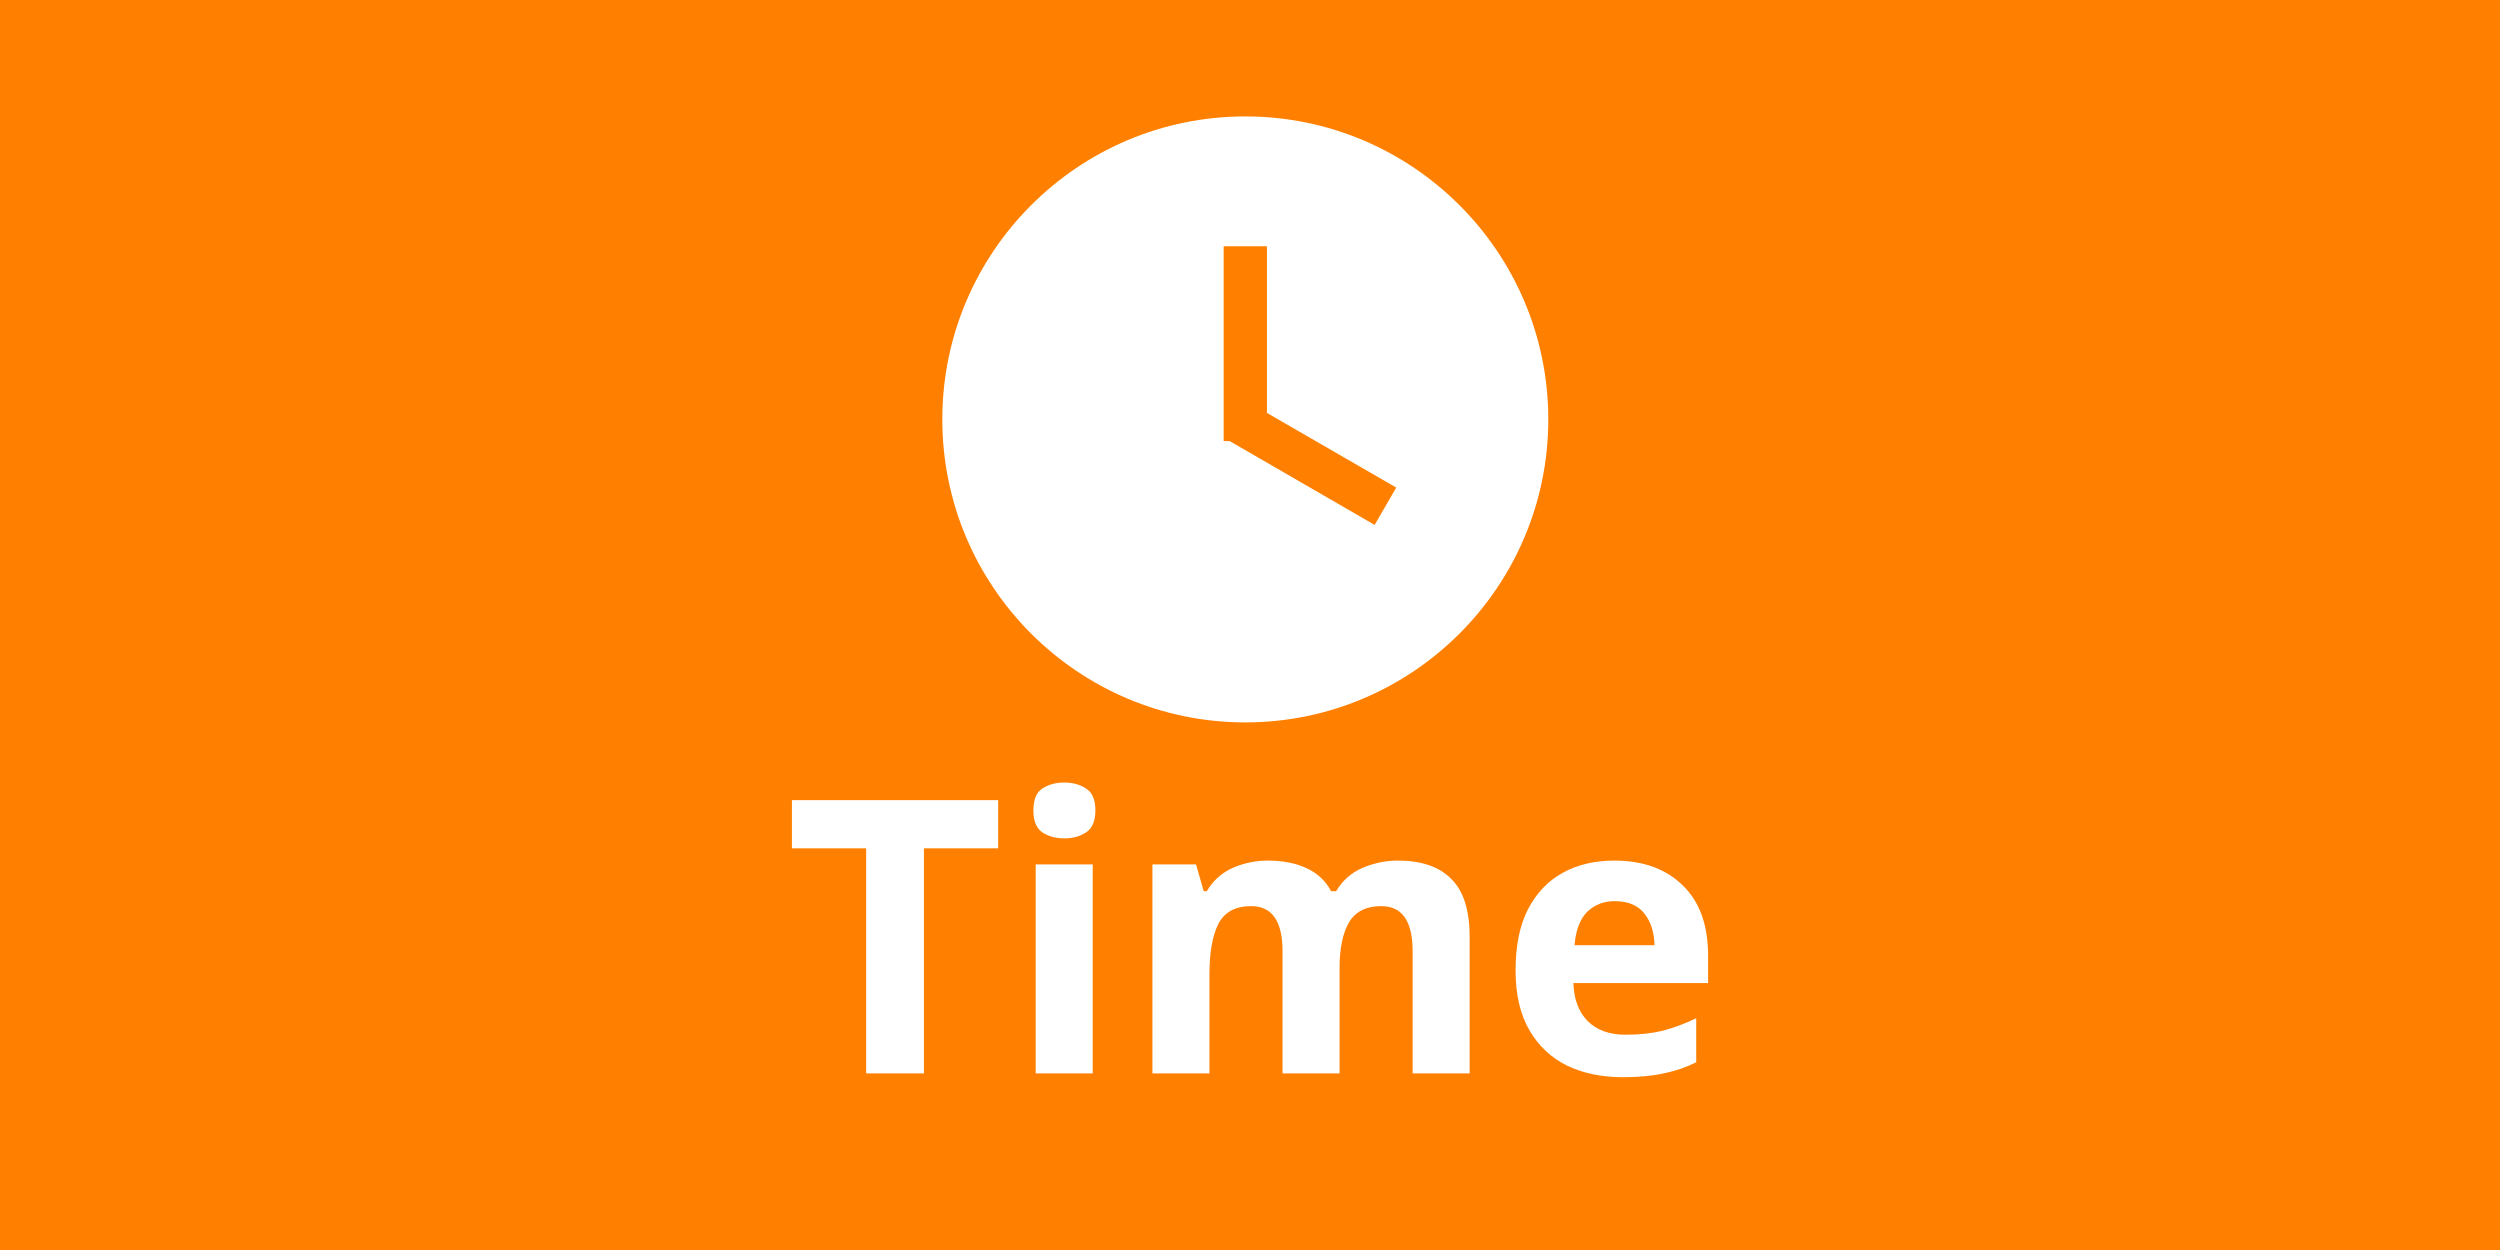
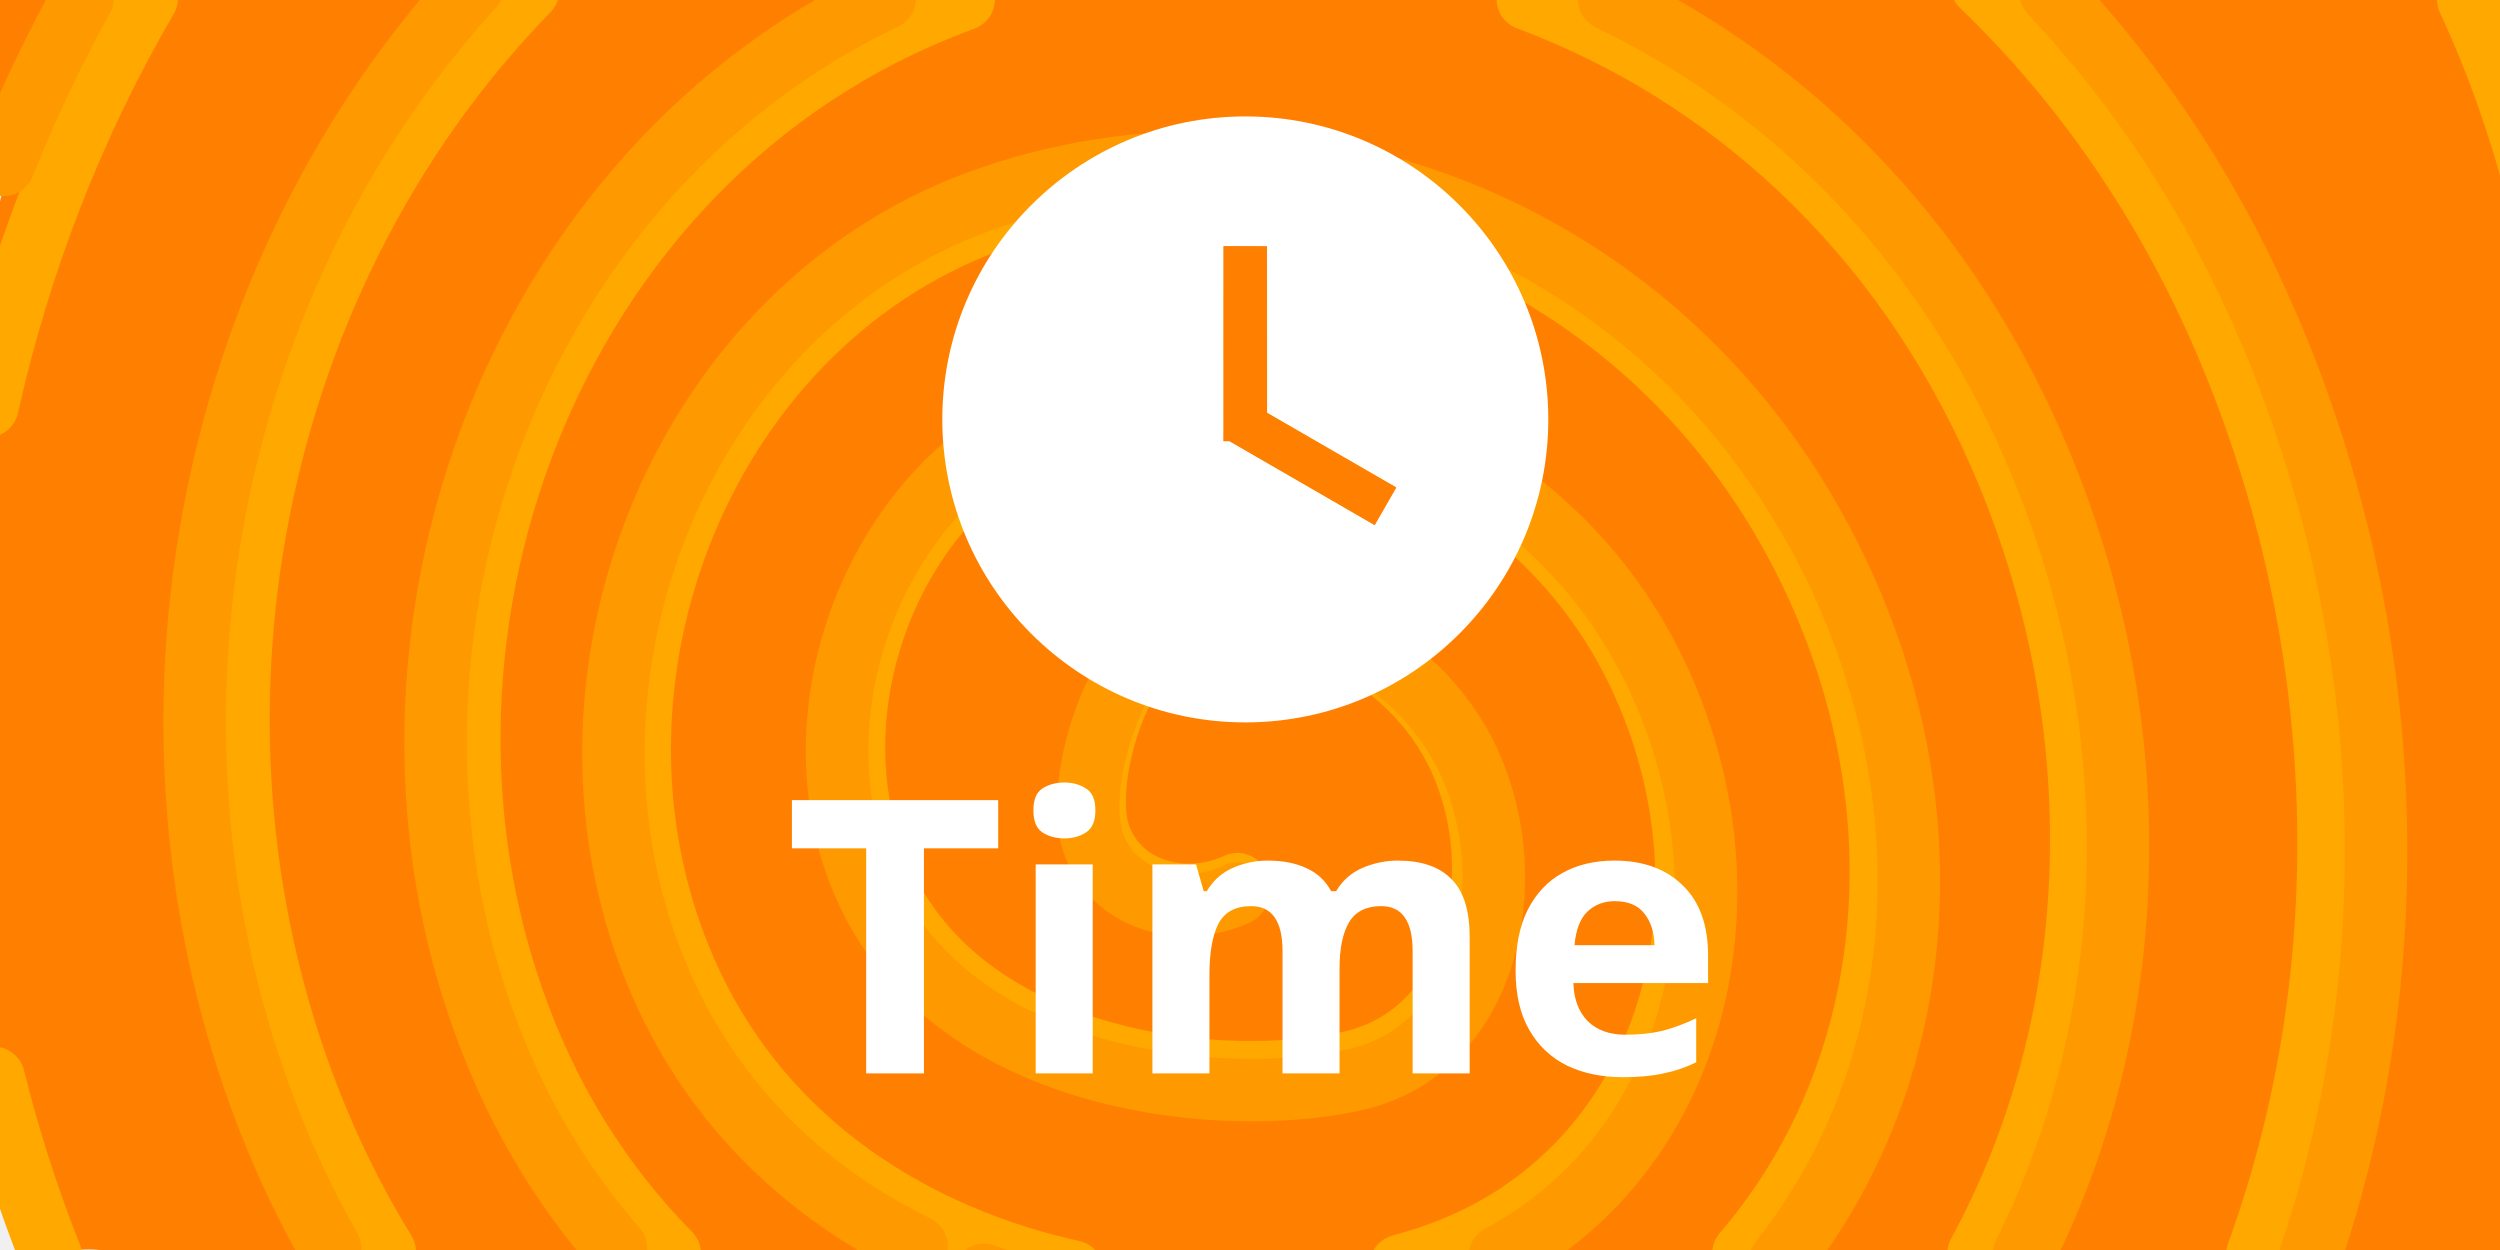
- <svg xmlns="http://www.w3.org/2000/svg" width="600" height="300" viewBox="0 0 600 300">
-   <path fill="#ff8000" d="M-2e-8 300V0H600V300Z" style="fill-rule:nonzero;stroke-linecap:butt;stroke-linejoin:miter;stroke-miterlimit:10;stroke-dasharray:none;stroke-dashoffset:0" />
-   <g aria-label="Time" style="font-size:91.846px;font-family:&quot;Sans Serif&quot;;fill:#fff;stroke-width:2.296;stroke-miterlimit:10">
-     <path d="M221.747 257.608h-13.869v-54.005h-17.818v-11.573h49.505v11.573h-17.818zM255.455 187.805q3.031 0 5.235 1.47 2.204 1.378 2.204 5.235 0 3.766-2.204 5.235-2.204 1.47-5.235 1.47-3.123 0-5.327-1.47-2.112-1.47-2.112-5.235 0-3.858 2.112-5.235 2.204-1.47 5.327-1.47zm6.797 19.655v50.148h-13.685v-50.148zM335.452 206.542q8.542 0 12.858 4.409 4.409 4.317 4.409 13.961v32.697h-13.685v-29.299q0-10.838-7.531-10.838-5.419 0-7.715 3.858t-2.296 11.113v25.166h-13.685v-29.299q0-10.838-7.531-10.838-5.694 0-7.899 4.317-2.112 4.225-2.112 12.216v23.604h-13.685v-50.148h10.47l1.837 6.429h.735q2.296-3.858 6.246-5.603 4.041-1.745 8.358-1.745 5.511 0 9.368 1.837 3.858 1.745 5.878 5.511h1.194q2.296-3.858 6.337-5.603 4.133-1.745 8.45-1.745zM387.437 206.542q10.379 0 16.44 5.97 6.062 5.878 6.062 16.808v6.613h-32.33q.184 5.786 3.398 9.093 3.306 3.306 9.093 3.306 4.868 0 8.817-.918 3.949-1.01 8.174-3.031v10.562q-3.674 1.837-7.807 2.664-4.041.918-9.828.918-7.531 0-13.318-2.755-5.786-2.847-9.093-8.542-3.306-5.694-3.306-14.328 0-8.817 2.939-14.604 3.031-5.878 8.358-8.817 5.327-2.939 12.399-2.939zm.092 9.736q-3.949 0-6.613 2.572-2.572 2.572-3.031 7.991h19.196q-.092-4.592-2.388-7.531-2.296-3.031-7.164-3.031z" style="font-weight:700;font-family:&quot;Noto Sans&quot;;-inkscape-font-specification:&quot;Noto Sans&quot;" />
-   </g>
-   <path fill="#fff" d="M371.591 100.659c0 40.125-32.593 72.718-72.718 72.718-40.125 0-72.718-32.593-72.718-72.718 0-40.125 32.593-72.718 72.718-72.718 40.125 0 72.718 32.593 72.718 72.718zm-36.489 16.362-31.035-17.92V59.106h-10.388V105.853h1.428l34.801 20.127z" style="fill-rule:nonzero;stroke-linecap:butt;stroke-linejoin:miter;stroke-miterlimit:10;stroke-dasharray:none;stroke-dashoffset:0" />
+ <svg xmlns="http://www.w3.org/2000/svg" width="600" height="300">
+   <path fill="#ff8000" d="M0 48.352c.838-3.269 1.304-6.599.692-10.083 0-2.02-.24-3.983-.692-5.863V0h377.835c1.362.02 2.76.026 4.168 0h206.054a25.409 25.409 0 0 0 2.71 0H600v300H225.551a25.03 25.03 0 0 0-6.55-.867 25.03 25.03 0 0 0-6.549.867H151.68c-1.453-.263-2.95-.4-4.478-.4-1.529 0-3.026.137-4.479.4H89.706a25.286 25.286 0 0 0-5.509 0h-.517c-1.453-.263-2.95-.4-4.478-.4-1.529 0-3.026.137-4.479.4H23.956a25.286 25.286 0 0 0-5.509 0H4.682A24.876 24.876 0 0 0 0 286.117Z" style="fill-rule:nonzero;stroke-linejoin:miter;stroke-miterlimit:10;stroke-dasharray:none;stroke-dashoffset:0" />
+   <path fill="none" stroke="#ffa800" stroke-linecap="round" stroke-width="15" d="M296.998 212.192c-12.574 5.905-28.993 1.607-33.341-12.383-4.349-13.99 6.448-48.84 24.494-52.477 18.046-3.638 49.905 7.514 62.306 34.98 12.401 27.467 4.081 65.713-26.264 72.595-30.345 6.882-90.104.99-111.395-41.375-21.292-42.365 2.893-100.907 46.554-113.45 43.661-12.544 107.715 6.44 133.953 61.592 26.24 55.152 6.724 121.325-50.708 140.159-2.101.689-4.242 1.332-6.418 1.927" style="fill-rule:nonzero;stroke-linejoin:miter;stroke-miterlimit:10;stroke-dasharray:none;stroke-dashoffset:0" />
+   <path fill="none" stroke="#ffa800" stroke-linecap="round" stroke-width="15" d="M257.417 305.178c-37.744-8.391-73.194-30.277-91.455-68.953-32.455-68.737 1.086-157.447 71.822-183.291 70.737-25.845 158.813 4.716 197.088 85.042 27.4 57.502 19.952 120.445-16.436 162.836" style="fill-rule:nonzero;stroke-linejoin:miter;stroke-miterlimit:10;stroke-dasharray:none;stroke-dashoffset:0" />
+   <path fill="none" stroke="#ffa800" stroke-linecap="round" stroke-width="15" d="M160.73 300.88c-13.051-13.215-24.09-29.055-32.316-47.618-40.976-92.468.119-211.412 96.267-250.855a200.276 200.276 0 0 1 6.589-2.568M366.688-.222c47.869 17.837 89.44 54.987 113.25 109.277 28.007 63.861 25.621 135.39-5.063 191.746" style="fill-rule:nonzero;stroke-linejoin:miter;stroke-miterlimit:10;stroke-dasharray:none;stroke-dashoffset:0" />
+   <path fill="none" stroke="#ffa800" stroke-linecap="round" stroke-width="15" d="M92.322 300.428a220.782 220.782 0 0 1-14.436-27.612c-40.533-92.779-19.95-204.68 48.866-275.115M475.577-3.53c24.138 23.214 44.372 52.087 58.901 86.368 30.036 70.866 32.137 149.863 7.297 218.192M12.229 301.509A329.753 329.753 0 0 1-1.51 258.7M-3.012 97.495C4.677 63.1 17.484 29.918 35.215-.44M592.38-.138c6.62 14.265 12.112 29.5 16.332 45.706" style="fill-rule:nonzero;stroke-linejoin:miter;stroke-miterlimit:10;stroke-dasharray:none;stroke-dashoffset:0" />
+   <path fill="none" stroke="#f90" stroke-linecap="round" stroke-width="15" d="M296.962 214.504c-13.122 6.163-30.258 1.677-34.797-12.924-4.539-14.601 6.73-50.972 25.565-54.769 18.834-3.796 52.084 7.842 65.027 36.508 12.943 28.666 4.259 68.584-27.412 75.766-31.67 7.183-94.039 1.033-116.26-43.182-22.221-44.216 3.02-105.315 48.588-118.406 45.568-13.091 112.419 6.721 139.803 64.282 24.889 52.314 10.334 114.13-37.523 139.72M247.582 309.548a162.777 162.777 0 0 1-11.409-3.585" style="fill-rule:nonzero;stroke-linejoin:miter;stroke-miterlimit:10;stroke-dasharray:none;stroke-dashoffset:0" />
+   <path fill="none" stroke="#f90" stroke-linecap="round" stroke-width="15" d="M219.984 299.152c-25.046-12.3-46.663-31.782-59.78-59.565-33.873-71.74 1.133-164.324 74.959-191.297 73.825-26.973 165.75 4.923 205.696 88.756 27.684 58.102 21.281 121.524-13.615 165.653" style="fill-rule:nonzero;stroke-linejoin:miter;stroke-miterlimit:10;stroke-dasharray:none;stroke-dashoffset:0" />
+   <path fill="none" stroke="#f90" stroke-linecap="round" stroke-width="15" d="M147.82 299.607c-10.623-12.18-19.715-26.24-26.804-42.239C79.572 163.844 118.57 44.37 212.349-.392M386.21-.181c42.927 20.515 79.615 56.725 101.682 107.043 28.254 64.422 26.872 136.319-2.17 194.167" style="fill-rule:nonzero;stroke-linejoin:miter;stroke-miterlimit:10;stroke-dasharray:none;stroke-dashoffset:0" />
+   <path fill="none" stroke="#f90" stroke-linecap="round" stroke-width="15" d="M79.202 299.6a232.196 232.196 0 0 1-10.921-21.824C27.12 183.561 46.345 70.452 113.57-3.304M492.1-1.803C513.441 20.79 531.442 47.95 544.814 79.5c30.419 71.77 33.385 151.532 9.846 221.356M.871 39.561A350.513 350.513 0 0 1 19.86-.582" style="fill-rule:nonzero;stroke-linejoin:miter;stroke-miterlimit:10;stroke-dasharray:none;stroke-dashoffset:0" />
+   <path fill="#fff" d="M221.747 257.608H207.88v-54.005H190.06V192.03h49.505v11.573h-17.819zm33.708-69.803c2.02 0 3.765.49 5.235 1.47 1.47.918 2.204 2.664 2.204 5.235 0 2.51-.734 4.256-2.204 5.235-1.47.98-3.215 1.47-5.235 1.47-2.082 0-3.858-.49-5.327-1.47-1.409-.98-2.113-2.724-2.113-5.235 0-2.571.704-4.317 2.113-5.235 1.47-.98 3.245-1.47 5.327-1.47zm6.796 19.655v50.148h-13.685V207.46zm73.201-.918c5.695 0 9.981 1.47 12.859 4.409 2.939 2.877 4.409 7.531 4.409 13.96v32.697h-13.686V228.31c0-7.226-2.51-10.838-7.53-10.838-3.614 0-6.185 1.286-7.716 3.857-1.53 2.572-2.296 6.276-2.296 11.114v25.165h-13.685V228.31c0-7.226-2.51-10.838-7.532-10.838-3.796 0-6.429 1.439-7.898 4.316-1.409 2.817-2.113 6.889-2.113 12.216v23.604H276.58V207.46h10.47l1.838 6.43h.734c1.531-2.572 3.613-4.44 6.246-5.603 2.694-1.163 5.48-1.745 8.358-1.745 3.674 0 6.796.612 9.368 1.837 2.572 1.163 4.531 3 5.878 5.51h1.194c1.531-2.571 3.643-4.439 6.338-5.602 2.755-1.163 5.572-1.745 8.45-1.745zm51.985 0c6.92 0 12.4 1.99 16.44 5.97 4.042 3.919 6.062 9.521 6.062 16.808v6.613h-32.33c.123 3.857 1.256 6.888 3.399 9.093 2.204 2.204 5.235 3.306 9.093 3.306 3.245 0 6.184-.306 8.817-.919 2.633-.673 5.358-1.683 8.174-3.03v10.562a30.94 30.94 0 0 1-7.807 2.663c-2.694.613-5.97.919-9.827.919-5.021 0-9.46-.919-13.318-2.756-3.857-1.898-6.888-4.745-9.093-8.541-2.204-3.797-3.306-8.572-3.306-14.328 0-5.878.98-10.746 2.939-14.604 2.02-3.918 4.807-6.858 8.358-8.817 3.551-1.96 7.684-2.939 12.4-2.939zm.092 9.736c-2.633 0-4.837.857-6.613 2.571-1.714 1.715-2.725 4.378-3.03 7.991h19.195c-.061-3.062-.857-5.572-2.388-7.531-1.53-2.021-3.919-3.031-7.164-3.031zM371.59 100.659c0 40.125-32.593 72.718-72.718 72.718s-72.718-32.593-72.718-72.718 32.593-72.719 72.718-72.719 72.719 32.594 72.719 72.719zm-36.489 16.362L304.066 99.1V59.106h-10.388v46.747h1.428l34.801 20.128z" style="fill-rule:nonzero;stroke-linejoin:miter;stroke-miterlimit:10;stroke-dasharray:none;stroke-dashoffset:0" />
+   <path fill="#ff8000" d="m329.928 126.026-34.863-20.144-1.43-.002.017-46.817 10.429.09.027 39.921 30.961 17.909z" data-paper-data="{&quot;noHover&quot;:false,&quot;origItem&quot;:[&quot;Path&quot;,{&quot;applyMatrix&quot;:true,&quot;segments&quot;:[[550.20296,294.04116],[488.13254,258.20134],[488.13254,178.21102],[467.35584,178.21102],[467.35584,271.7062],[470.21264,271.7062],[539.81458,311.96108]],&quot;closed&quot;:true,&quot;fillColor&quot;:[0,0,0,1]}]}" style="fill-rule:nonzero;stroke-linejoin:miter;stroke-miterlimit:10;stroke-dasharray:none;stroke-dashoffset:0" />
</svg>
